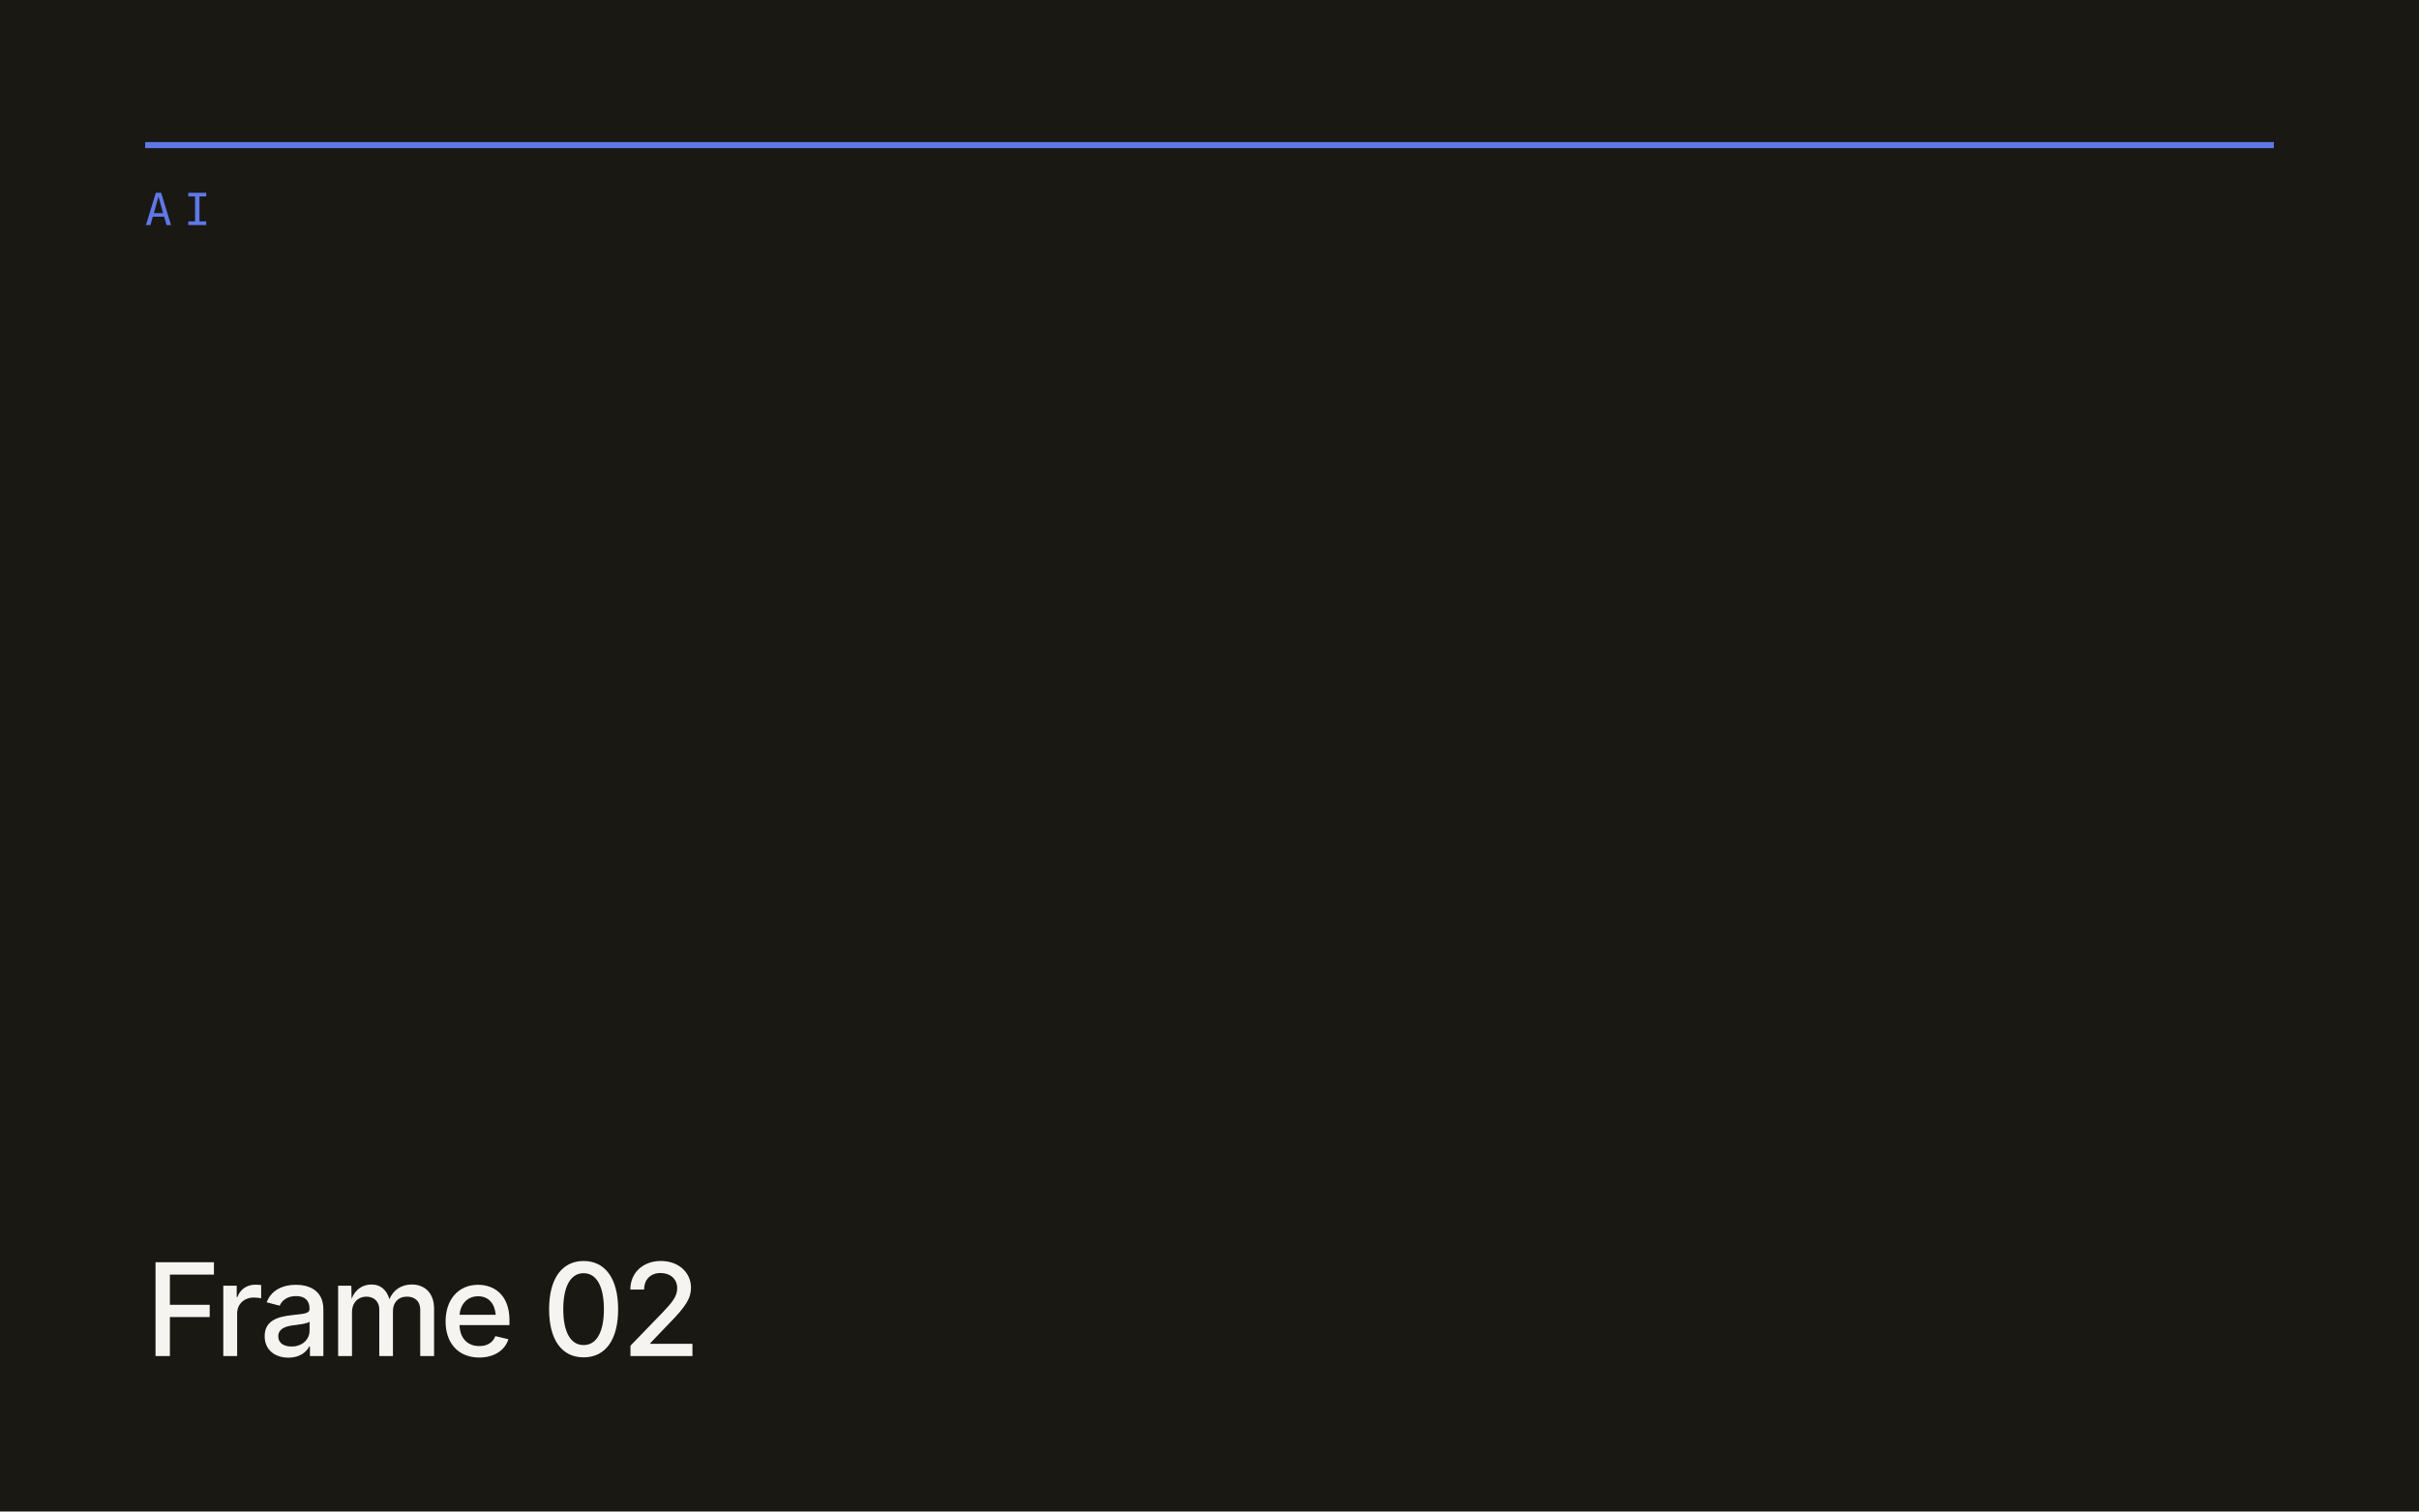
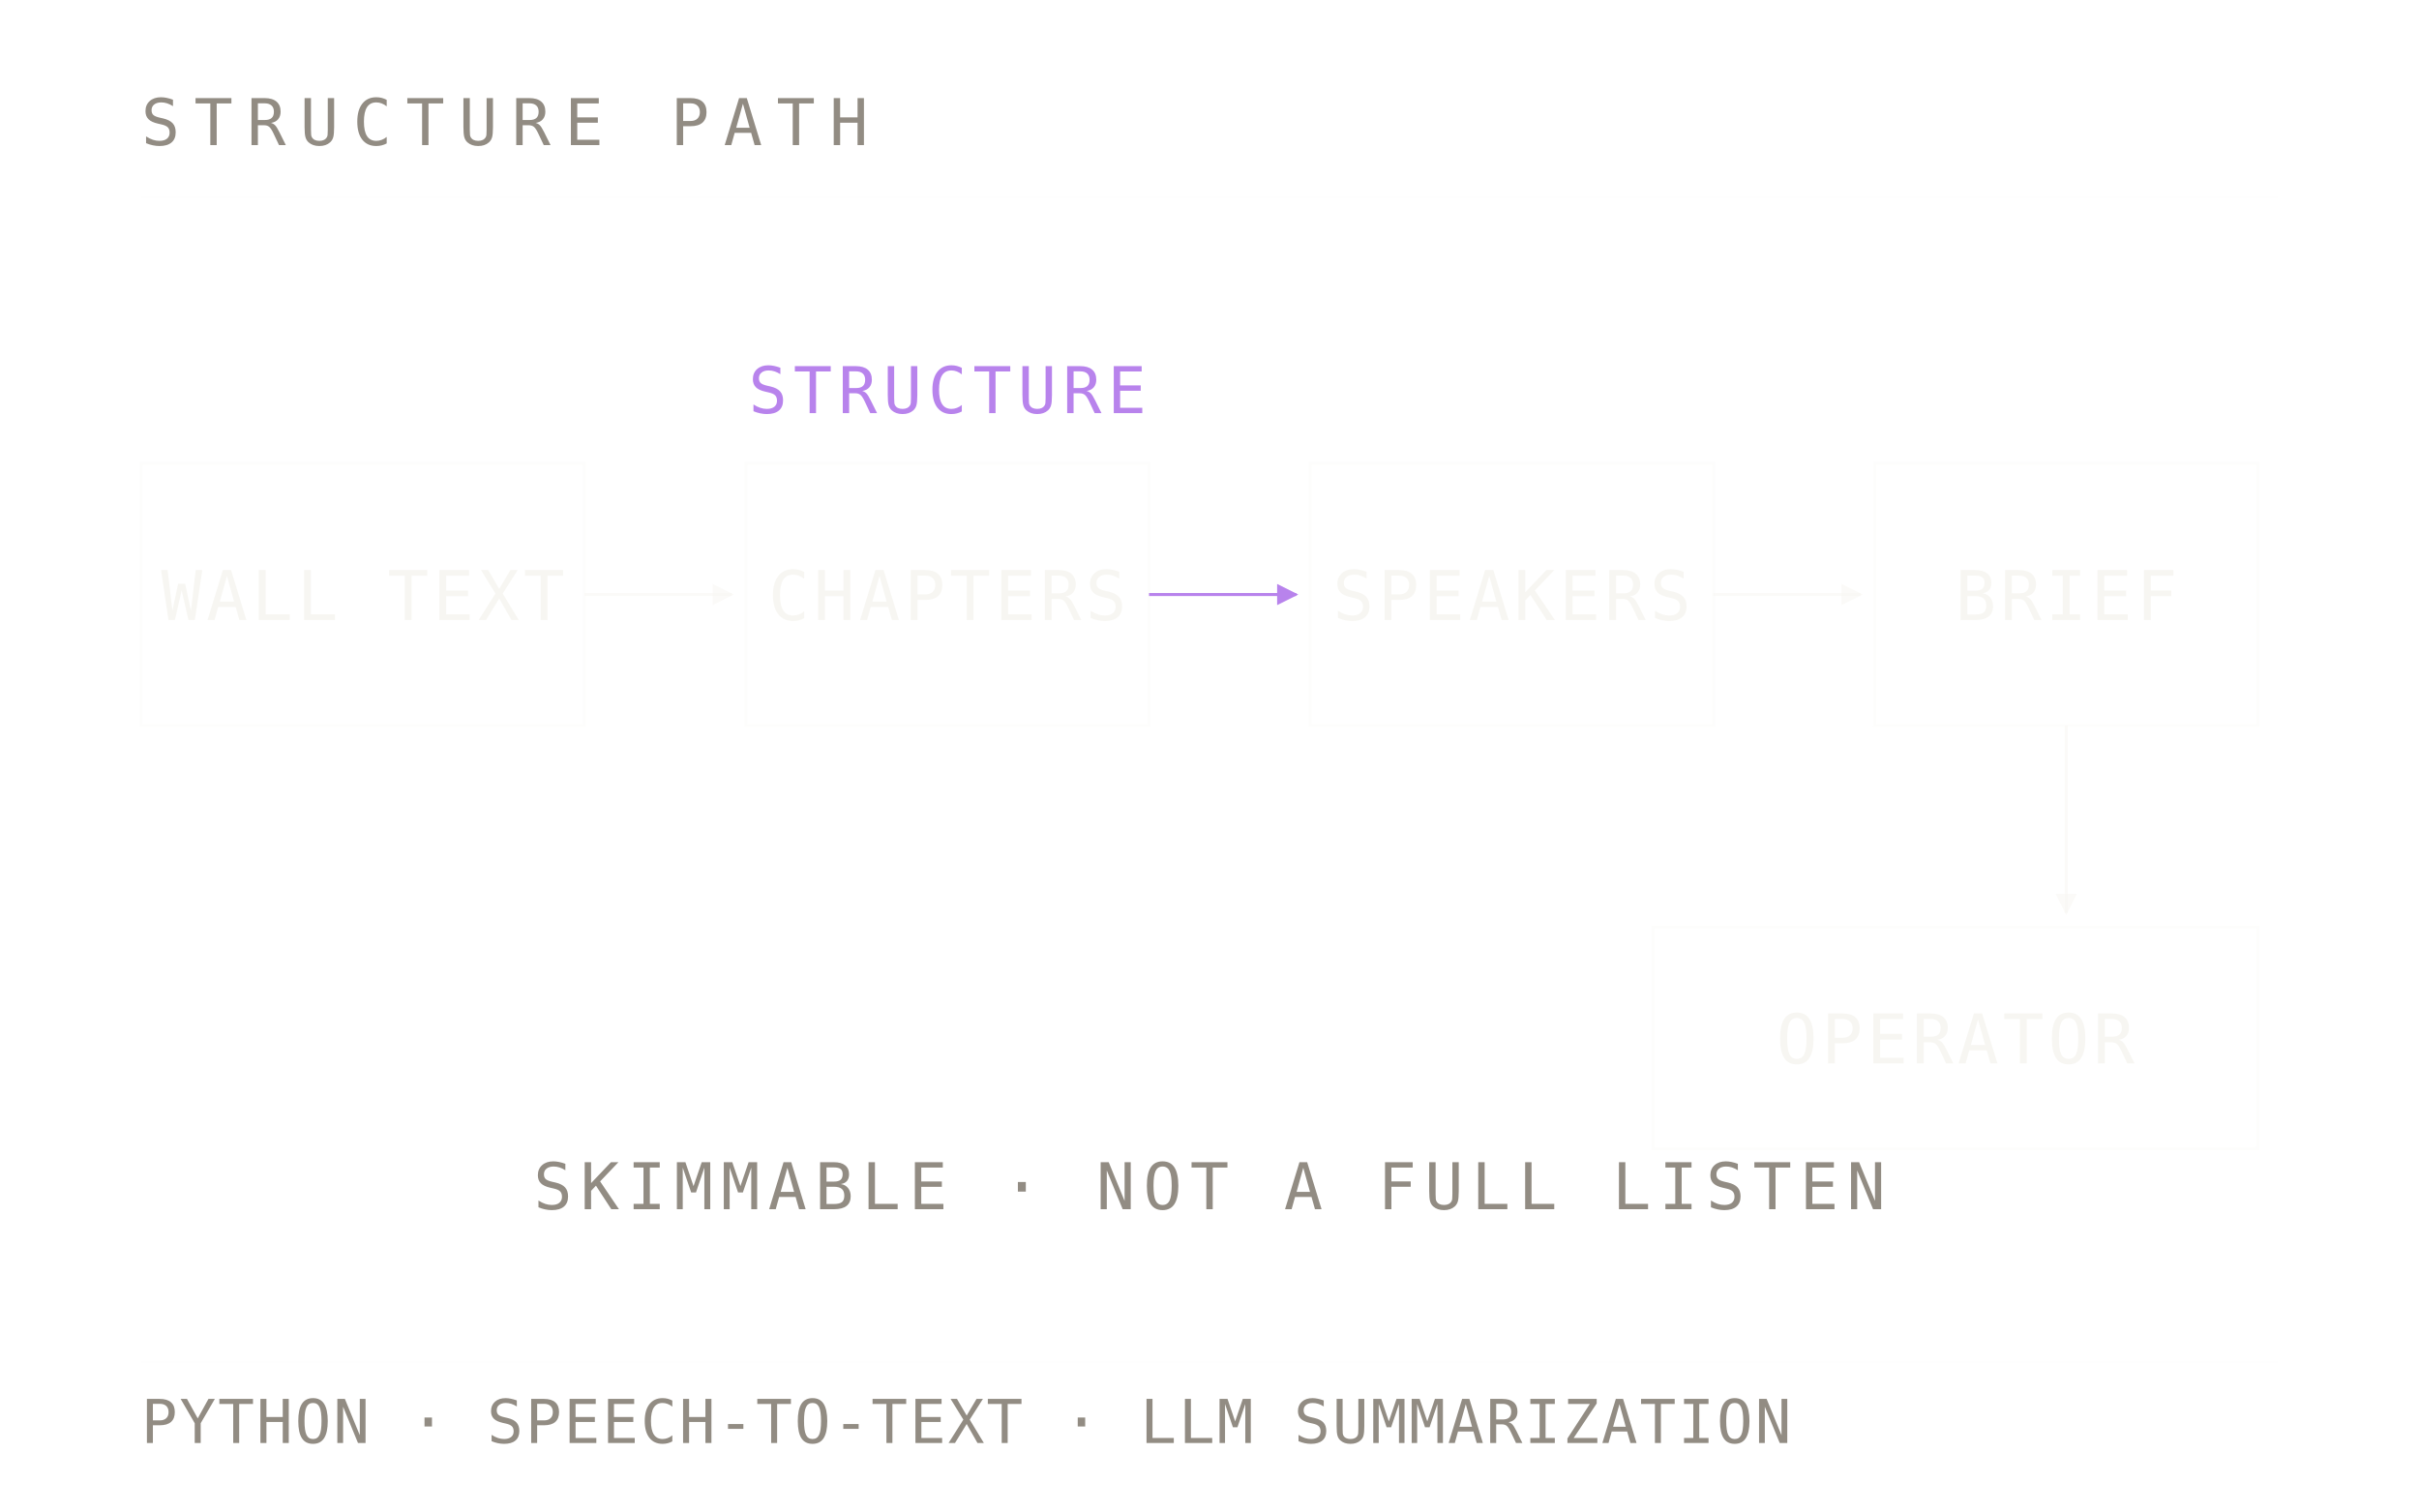
- <svg xmlns="http://www.w3.org/2000/svg" width="1200" height="750" viewBox="0 0 1200 750" fill="none" role="img">
-   <rect width="1200" height="750" fill="#1a1813" />
-   <path d="M72 72H1128" stroke="#5f78e8" stroke-width="3" />
-   <text x="72" y="111.68" fill="#5f78e8" font-family="ui-monospace, 'Space Mono', monospace" font-size="22" letter-spacing="6">AI</text>
-   <text fill="#f5f4f0" font-family="'Outfit', system-ui, -apple-system, sans-serif" font-size="64" font-weight="500" letter-spacing="-1.92">
-     <tspan x="72" y="672.88">Frame 02</tspan>
-   </text>
+ <svg xmlns="http://www.w3.org/2000/svg" viewBox="0 0 1200 750" width="1200" height="750" fill="none" role="img">
+   <defs>
+     <marker id="a" viewBox="0 0 10 10" refX="9" refY="5" markerWidth="7" markerHeight="7" orient="auto">
+       <path d="M0 0 L10 5 L0 10 z" fill="#f7f6f2" fill-opacity="0.55" />
+     </marker>
+     <marker id="av" viewBox="0 0 10 10" refX="9" refY="5" markerWidth="7" markerHeight="7" orient="auto">
+       <path d="M0 0 L10 5 L0 10 z" fill="#b883ec" />
+     </marker>
+     <style>
+       .l { font-family: ui-monospace, "Space Mono", "SFMono-Regular", Menlo, monospace; }
+       .stage { font-size: 34px; letter-spacing: 2px; fill: #f7f6f2; }
+       .eyebrow { font-size: 32px; letter-spacing: 7px; fill: #928c83; }
+       .note { font-size: 32px; letter-spacing: 3px; fill: #b883ec; }
+       .caption { font-size: 32px; letter-spacing: 4px; fill: #928c83; }
+       .stack { font-size: 30px; letter-spacing: 1px; fill: #928c83; }
+       .box { stroke: #f7f6f2; stroke-opacity: 0.28; stroke-width: 1.5; }
+       .wire { stroke: #f7f6f2; stroke-opacity: 0.55; stroke-width: 1.5; }
+     </style>
+   </defs>
+   <text class="l eyebrow" x="70" y="72">STRUCTURE PATH</text>
+   <line x1="70" y1="98" x2="1130" y2="98" stroke="#f7f6f2" stroke-opacity="0.14" />
+   <rect class="box" x="70" y="230" width="220" height="130" />
+   <rect class="box" x="370" y="230" width="200" height="130" />
+   <rect class="box" x="650" y="230" width="200" height="130" />
+   <rect class="box" x="930" y="230" width="190" height="130" />
+   <text class="l stage" x="180" y="298" text-anchor="middle" dominant-baseline="middle">WALL TEXT</text>
+   <text class="l stage" x="470" y="298" text-anchor="middle" dominant-baseline="middle">CHAPTERS</text>
+   <text class="l stage" x="750" y="298" text-anchor="middle" dominant-baseline="middle">SPEAKERS</text>
+   <text class="l stage" x="1025" y="298" text-anchor="middle" dominant-baseline="middle">BRIEF</text>
+   <line class="wire" x1="290" y1="295" x2="363" y2="295" marker-end="url(#a)" />
+   <line x1="570" y1="295" x2="643" y2="295" stroke="#b883ec" stroke-width="1.5" marker-end="url(#av)" />
+   <line class="wire" x1="850" y1="295" x2="923" y2="295" marker-end="url(#a)" />
+   <text class="l note" x="470" y="205" text-anchor="middle">STRUCTURE</text>
+   <rect class="box" x="820" y="460" width="300" height="110" />
+   <text class="l stage" x="970" y="518" text-anchor="middle" dominant-baseline="middle">OPERATOR</text>
+   <path d="M1025 360 V453" class="wire" marker-end="url(#a)" />
+   <text class="l caption" x="600" y="600" text-anchor="middle">SKIMMABLE · NOT A FULL LISTEN</text>
+   <line x1="70" y1="676" x2="1130" y2="676" stroke="#f7f6f2" stroke-opacity="0.14" />
+   <text class="l stack" x="70" y="716">PYTHON · SPEECH-TO-TEXT · LLM SUMMARIZATION</text>
</svg>
